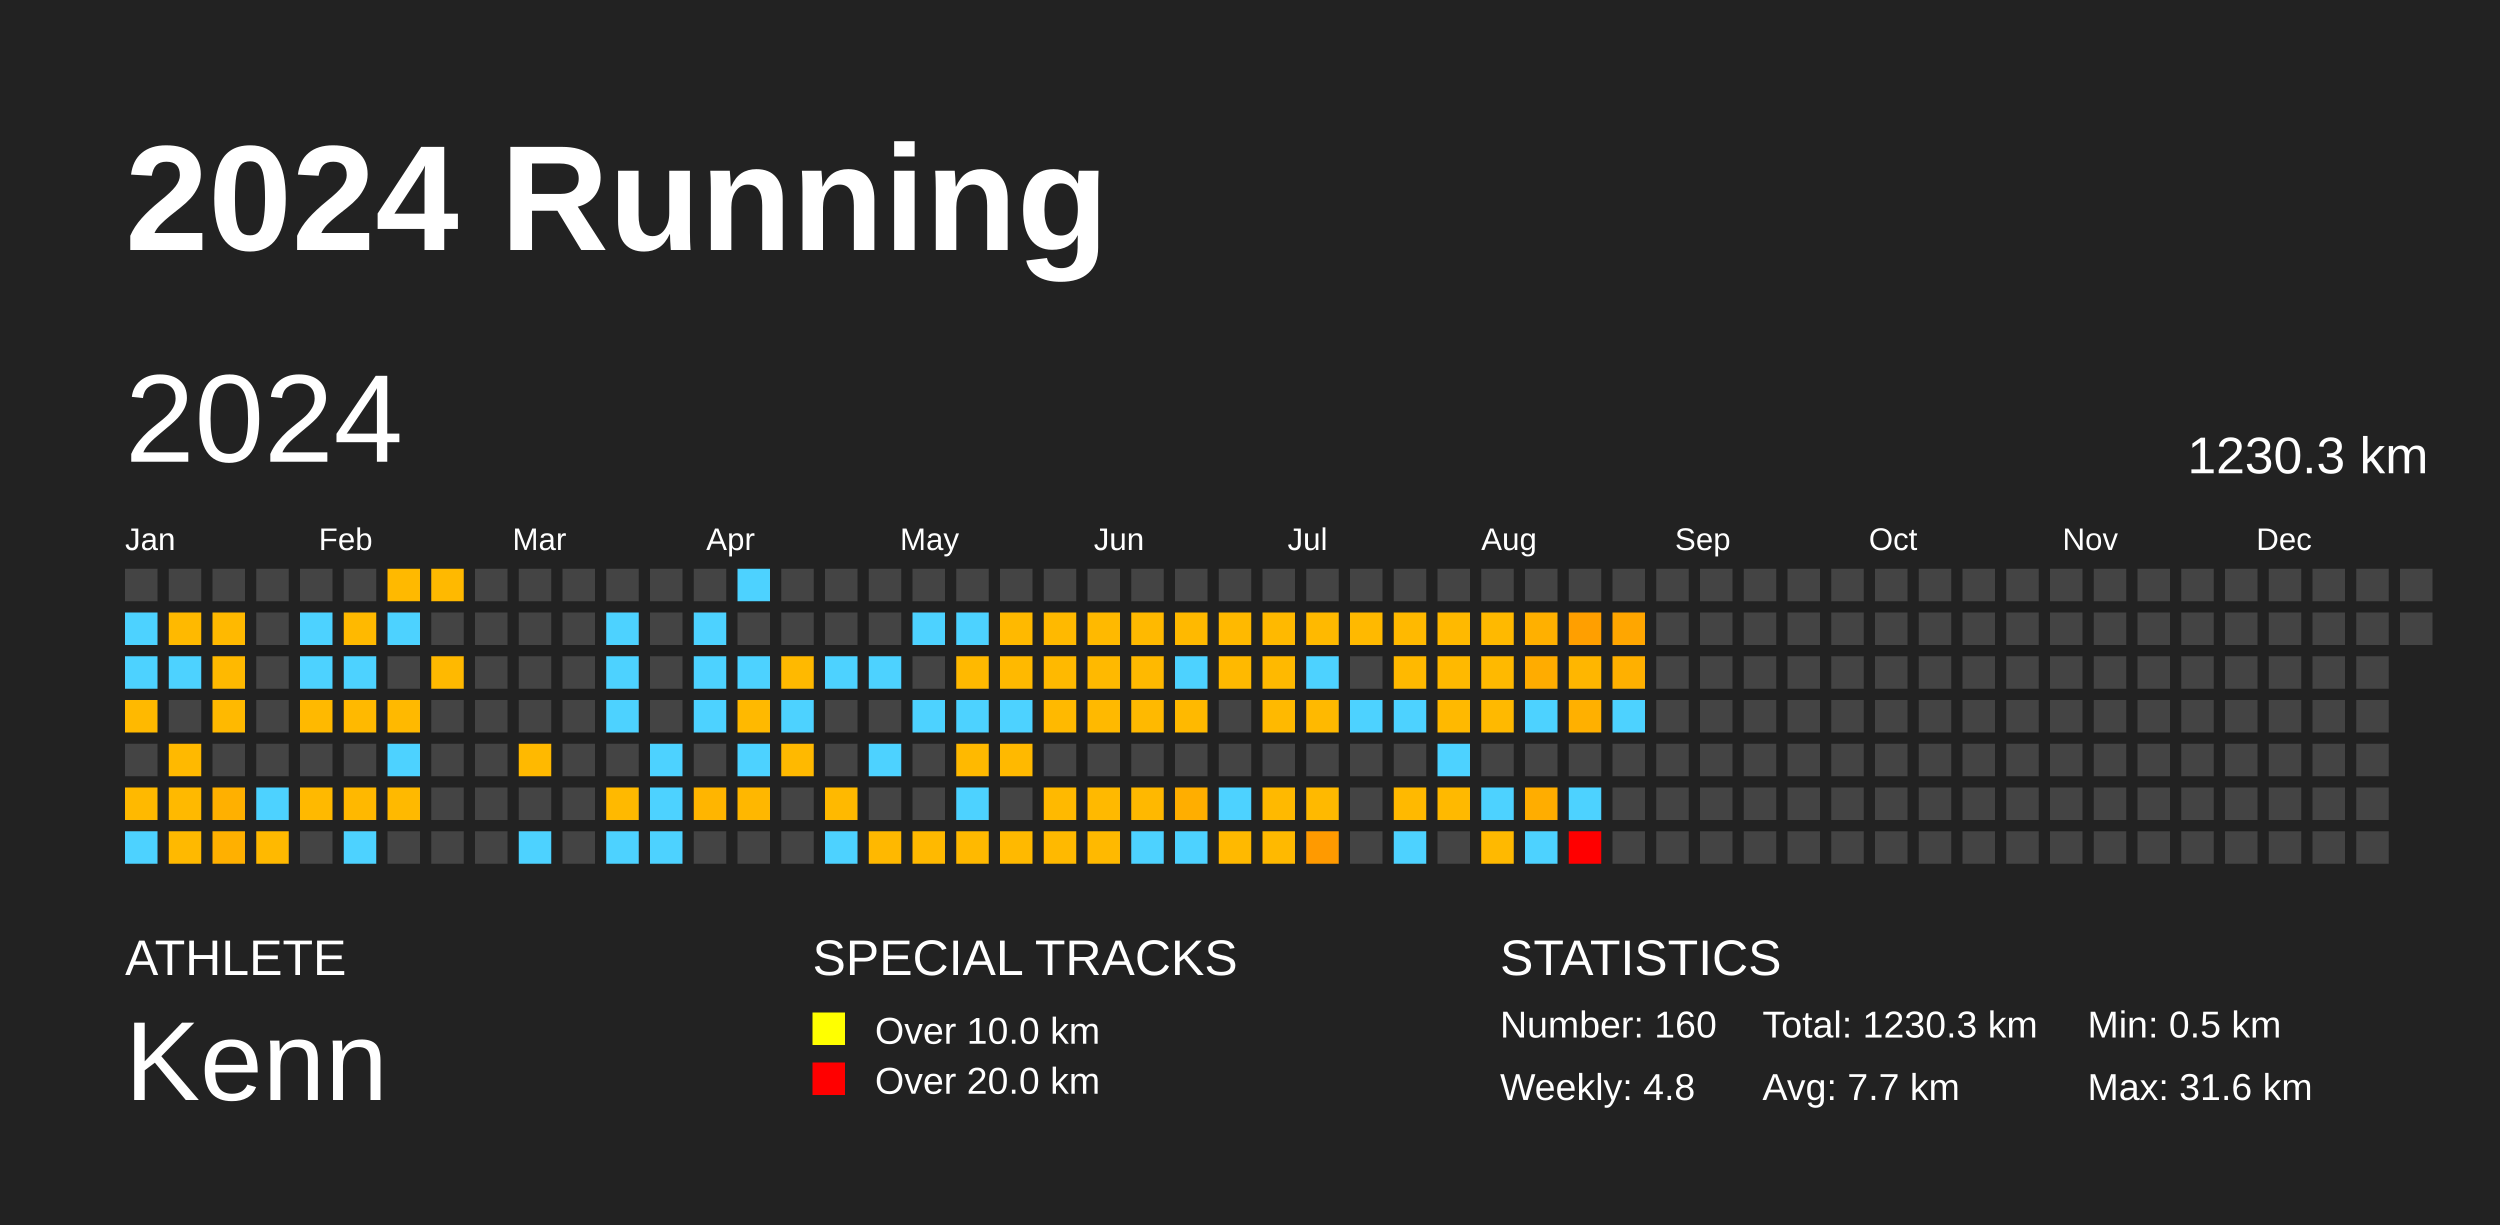
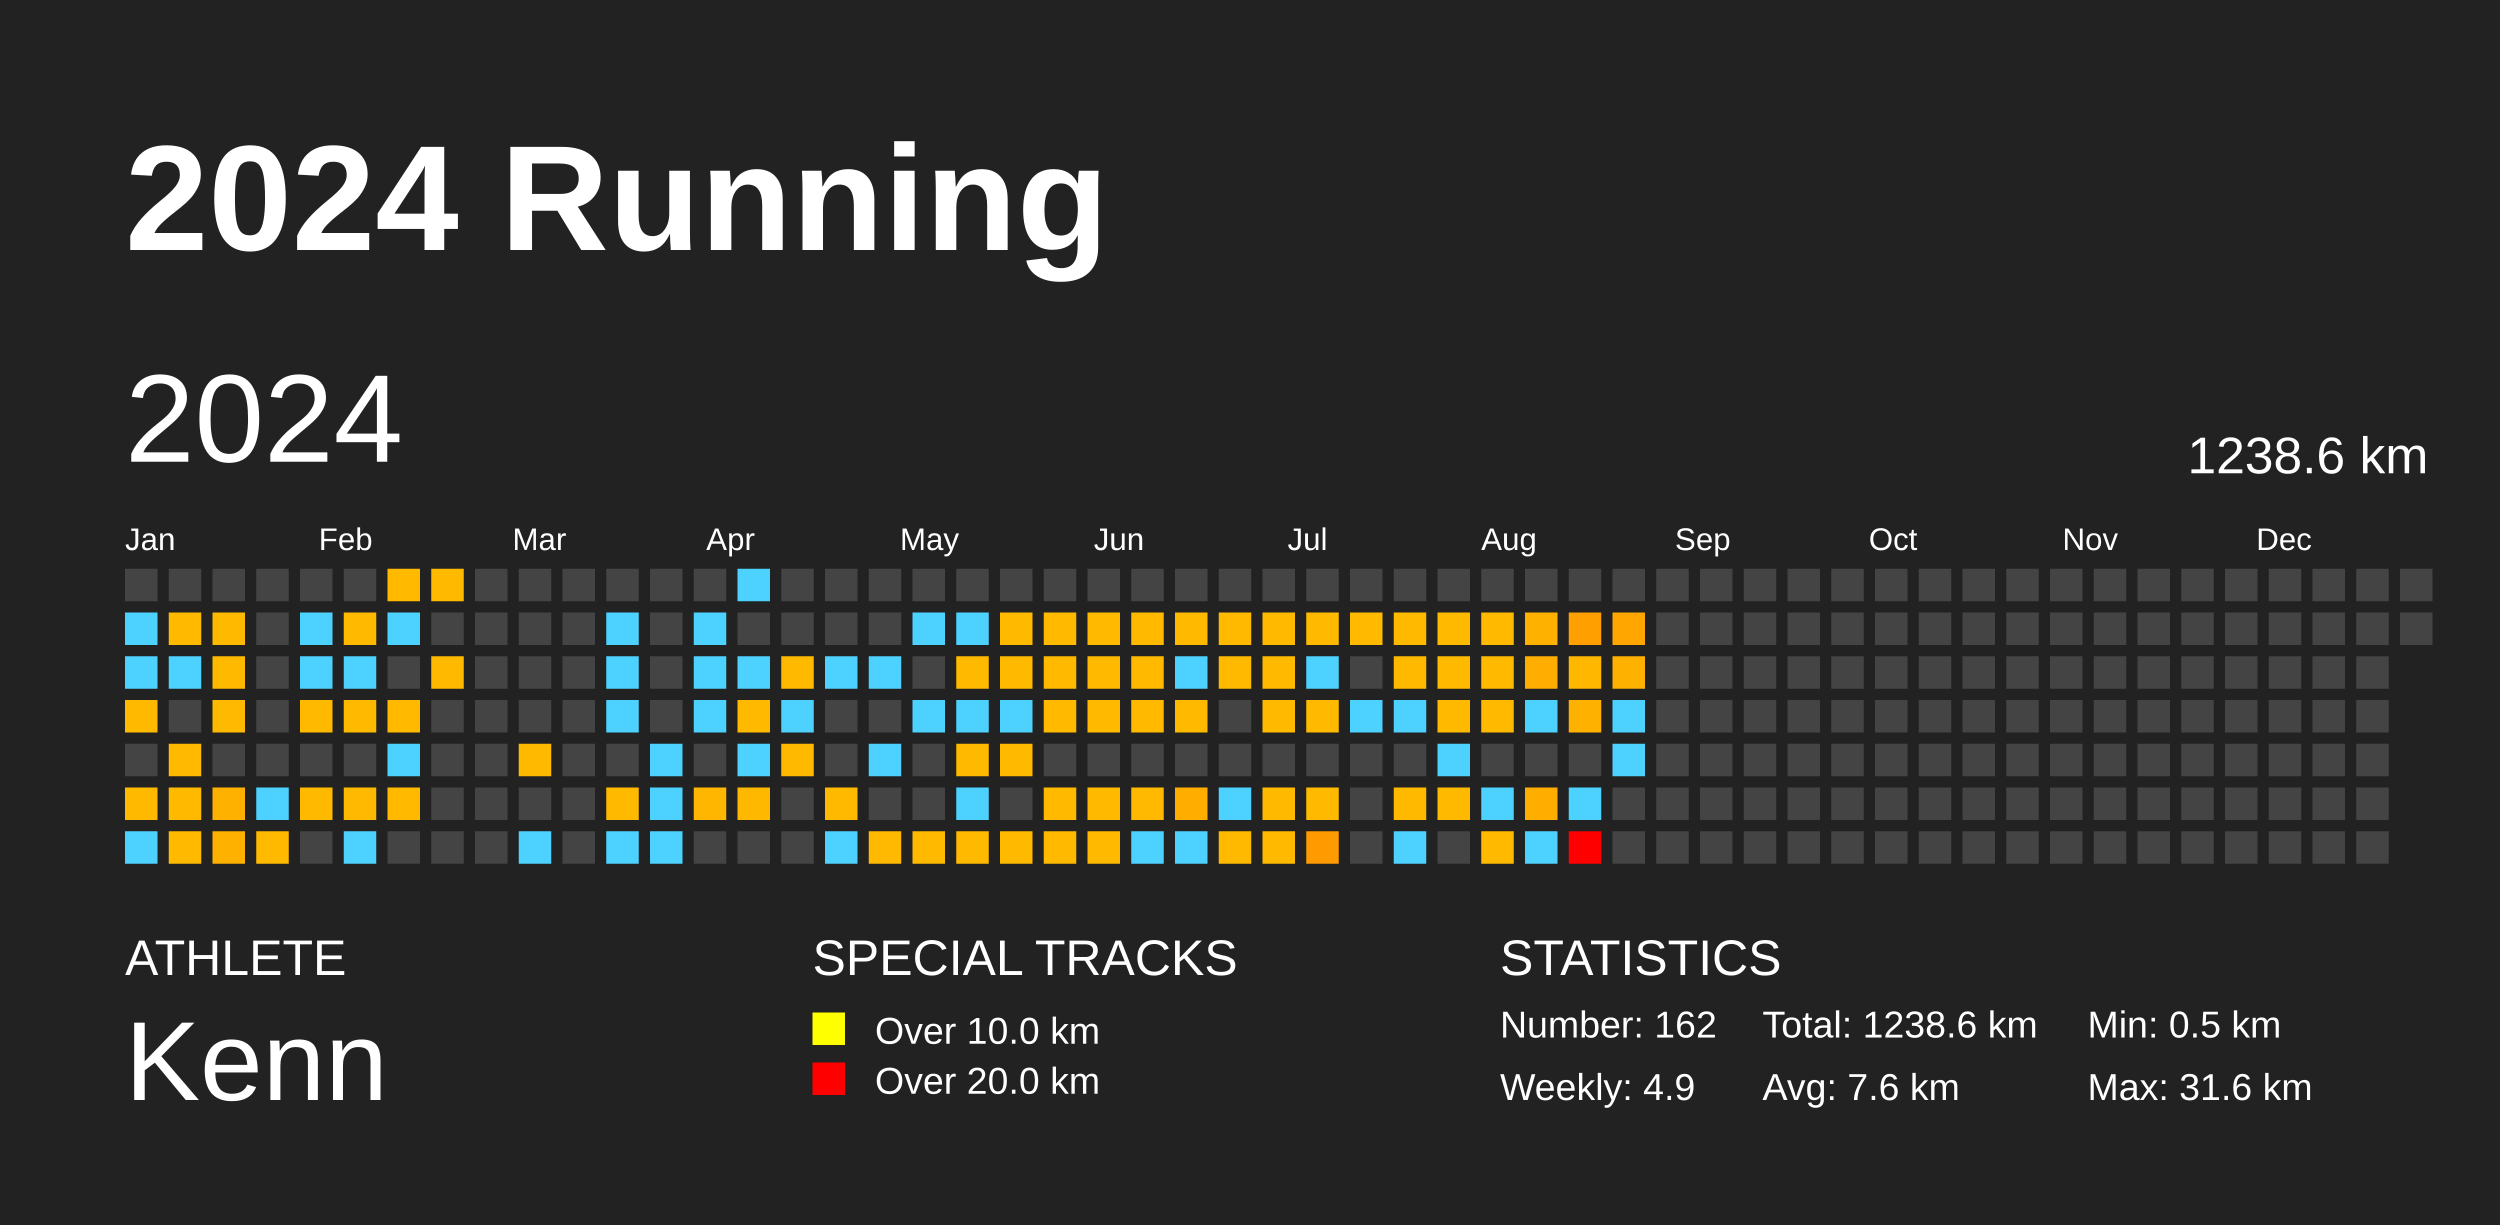
<svg xmlns="http://www.w3.org/2000/svg" baseProfile="full" height="98mm" version="1.1" viewBox="0,0,200,98" width="200mm">
  <defs />
  <rect fill="#222222" height="98" width="200" x="0" y="0" />
  <text fill="#FFFFFF" style="font-size:12px; font-family:Arial; font-weight:bold;" x="10" y="20">2024 Running</text>
  <text fill="#FFFFFF" style="font-size:4px; font-family:Arial" x="10" y="78">ATHLETE</text>
  <text fill="#FFFFFF" style="font-size:9px; font-family:Arial" x="10" y="88">Kenn</text>
  <text fill="#FFFFFF" style="font-size:4px; font-family:Arial" x="65" y="78">SPECIAL TRACKS</text>
  <rect fill="yellow" height="2.6" width="2.6" x="65" y="81" />
  <text fill="#FFFFFF" style="font-size:3px; font-family:Arial" x="70" y="83.5">Over 10.0 km</text>
  <rect fill="red" height="2.6" width="2.6" x="65" y="85" />
  <text fill="#FFFFFF" style="font-size:3px; font-family:Arial" x="70" y="87.5">Over 20.0 km</text>
  <text fill="#FFFFFF" style="font-size:4px; font-family:Arial" x="120" y="78">STATISTICS</text>
-   <text fill="#FFFFFF" style="font-size:3px; font-family:Arial" x="120" y="83">Number: 160</text>
-   <text fill="#FFFFFF" style="font-size:3px; font-family:Arial" x="120" y="88">Weekly: 4.8</text>
-   <text fill="#FFFFFF" style="font-size:3px; font-family:Arial" x="141" y="83">Total: 1230.3 km</text>
-   <text fill="#FFFFFF" style="font-size:3px; font-family:Arial" x="141" y="88">Avg: 7.7 km</text>
+   <text fill="#FFFFFF" style="font-size:3px; font-family:Arial" x="120" y="83">Number: 162</text>
+   <text fill="#FFFFFF" style="font-size:3px; font-family:Arial" x="120" y="88">Weekly: 4.9</text>
+   <text fill="#FFFFFF" style="font-size:3px; font-family:Arial" x="141" y="83">Total: 1238.6 km</text>
+   <text fill="#FFFFFF" style="font-size:3px; font-family:Arial" x="141" y="88">Avg: 7.6 km</text>
  <text fill="#FFFFFF" style="font-size:3px; font-family:Arial" x="167" y="83">Min: 0.5 km</text>
  <text fill="#FFFFFF" style="font-size:3px; font-family:Arial" x="167" y="88">Max: 31.6 km</text>
  <text dominant-baseline="hanging" fill="#FFFFFF" style="font-size:10.0px; font-family:Arial;" x="10" y="30">2024</text>
-   <text dominant-baseline="hanging" fill="#FFFFFF" style="font-size:4.125px; font-family:Arial;" x="175" y="35">1230.3 km</text>
+   <text dominant-baseline="hanging" fill="#FFFFFF" style="font-size:4.125px; font-family:Arial;" x="175" y="35">1238.6 km</text>
  <text fill="#FFFFFF" style="font-size:2.5px; font-family:Arial" x="10.0" y="44">Jan</text>
  <text fill="#FFFFFF" style="font-size:2.5px; font-family:Arial" x="25.5" y="44">Feb</text>
  <text fill="#FFFFFF" style="font-size:2.5px; font-family:Arial" x="41.0" y="44">Mar</text>
  <text fill="#FFFFFF" style="font-size:2.5px; font-family:Arial" x="56.5" y="44">Apr</text>
  <text fill="#FFFFFF" style="font-size:2.5px; font-family:Arial" x="72.0" y="44">May</text>
  <text fill="#FFFFFF" style="font-size:2.5px; font-family:Arial" x="87.5" y="44">Jun</text>
  <text fill="#FFFFFF" style="font-size:2.5px; font-family:Arial" x="103.0" y="44">Jul</text>
  <text fill="#FFFFFF" style="font-size:2.5px; font-family:Arial" x="118.5" y="44">Aug</text>
  <text fill="#FFFFFF" style="font-size:2.5px; font-family:Arial" x="134.0" y="44">Sep</text>
  <text fill="#FFFFFF" style="font-size:2.5px; font-family:Arial" x="149.5" y="44">Oct</text>
  <text fill="#FFFFFF" style="font-size:2.5px; font-family:Arial" x="165.0" y="44">Nov</text>
  <text fill="#FFFFFF" style="font-size:2.5px; font-family:Arial" x="180.5" y="44">Dec</text>
  <rect fill="#444444" height="2.6" width="2.6" x="10.0" y="45.5" />
  <rect fill="#4dd2ff" height="2.6" width="2.6" x="10.0" y="49.0" />
  <rect fill="#4dd2ff" height="2.6" width="2.6" x="10.0" y="52.5" />
-   <rect fill="#ffb900" height="2.6" width="2.6" x="10.0" y="56.0" />
+   <rect fill="#ffba00" height="2.6" width="2.6" x="10.0" y="56.0" />
  <rect fill="#444444" height="2.6" width="2.6" x="10.0" y="59.5" />
-   <rect fill="#ffb900" height="2.6" width="2.6" x="10.0" y="63.0" />
+   <rect fill="#ffba00" height="2.6" width="2.6" x="10.0" y="63.0" />
  <rect fill="#4dd2ff" height="2.6" width="2.6" x="10.0" y="66.5" />
  <rect fill="#444444" height="2.6" width="2.6" x="13.5" y="45.5" />
-   <rect fill="#ffb900" height="2.6" width="2.6" x="13.5" y="49.0" />
+   <rect fill="#ffba00" height="2.6" width="2.6" x="13.5" y="49.0" />
  <rect fill="#4dd2ff" height="2.6" width="2.6" x="13.5" y="52.5" />
  <rect fill="#444444" height="2.6" width="2.6" x="13.5" y="56.0" />
  <rect fill="#ffb900" height="2.6" width="2.6" x="13.5" y="59.5" />
-   <rect fill="#ffb900" height="2.6" width="2.6" x="13.5" y="63.0" />
-   <rect fill="#ffb900" height="2.6" width="2.6" x="13.5" y="66.5" />
+   <rect fill="#ffba00" height="2.6" width="2.6" x="13.5" y="63.0" />
+   <rect fill="#ffba00" height="2.6" width="2.6" x="13.5" y="66.5" />
  <rect fill="#444444" height="2.6" width="2.6" x="17.0" y="45.5" />
-   <rect fill="#ffb900" height="2.6" width="2.6" x="17.0" y="49.0" />
-   <rect fill="#ffb900" height="2.6" width="2.6" x="17.0" y="52.5" />
+   <rect fill="#ffba00" height="2.6" width="2.6" x="17.0" y="49.0" />
+   <rect fill="#ffba00" height="2.6" width="2.6" x="17.0" y="52.5" />
  <rect fill="#ffb900" height="2.6" width="2.6" x="17.0" y="56.0" />
  <rect fill="#444444" height="2.6" width="2.6" x="17.0" y="59.5" />
-   <rect fill="#ffb000" height="2.6" width="2.6" x="17.0" y="63.0" />
-   <rect fill="#ffb000" height="2.6" width="2.6" x="17.0" y="66.5" />
+   <rect fill="#ffb100" height="2.6" width="2.6" x="17.0" y="63.0" />
+   <rect fill="#ffb100" height="2.6" width="2.6" x="17.0" y="66.5" />
  <rect fill="#444444" height="2.6" width="2.6" x="20.5" y="45.5" />
  <rect fill="#444444" height="2.6" width="2.6" x="20.5" y="49.0" />
  <rect fill="#444444" height="2.6" width="2.6" x="20.5" y="52.5" />
  <rect fill="#444444" height="2.6" width="2.6" x="20.5" y="56.0" />
  <rect fill="#444444" height="2.6" width="2.6" x="20.5" y="59.5" />
  <rect fill="#4dd2ff" height="2.6" width="2.6" x="20.5" y="63.0" />
-   <rect fill="#ffb900" height="2.6" width="2.6" x="20.5" y="66.5" />
+   <rect fill="#ffba00" height="2.6" width="2.6" x="20.5" y="66.5" />
  <rect fill="#444444" height="2.6" width="2.6" x="24.0" y="45.5" />
  <rect fill="#4dd2ff" height="2.6" width="2.6" x="24.0" y="49.0" />
  <rect fill="#4dd2ff" height="2.6" width="2.6" x="24.0" y="52.5" />
-   <rect fill="#ffb900" height="2.6" width="2.6" x="24.0" y="56.0" />
+   <rect fill="#ffba00" height="2.6" width="2.6" x="24.0" y="56.0" />
  <rect fill="#444444" height="2.6" width="2.6" x="24.0" y="59.5" />
-   <rect fill="#ffb900" height="2.6" width="2.6" x="24.0" y="63.0" />
+   <rect fill="#ffba00" height="2.6" width="2.6" x="24.0" y="63.0" />
  <rect fill="#444444" height="2.6" width="2.6" x="24.0" y="66.5" />
  <rect fill="#444444" height="2.6" width="2.6" x="27.5" y="45.5" />
-   <rect fill="#ffb900" height="2.6" width="2.6" x="27.5" y="49.0" />
+   <rect fill="#ffba00" height="2.6" width="2.6" x="27.5" y="49.0" />
  <rect fill="#4dd2ff" height="2.6" width="2.6" x="27.5" y="52.5" />
-   <rect fill="#ffb900" height="2.6" width="2.6" x="27.5" y="56.0" />
+   <rect fill="#ffba00" height="2.6" width="2.6" x="27.5" y="56.0" />
  <rect fill="#444444" height="2.6" width="2.6" x="27.5" y="59.5" />
-   <rect fill="#ffb800" height="2.6" width="2.6" x="27.5" y="63.0" />
+   <rect fill="#ffb900" height="2.6" width="2.6" x="27.5" y="63.0" />
  <rect fill="#4dd2ff" height="2.6" width="2.6" x="27.5" y="66.5" />
-   <rect fill="#ffb900" height="2.6" width="2.6" x="31.0" y="45.5" />
+   <rect fill="#ffba00" height="2.6" width="2.6" x="31.0" y="45.5" />
  <rect fill="#4dd2ff" height="2.6" width="2.6" x="31.0" y="49.0" />
  <rect fill="#444444" height="2.6" width="2.6" x="31.0" y="52.5" />
-   <rect fill="#ffb900" height="2.6" width="2.6" x="31.0" y="56.0" />
+   <rect fill="#ffba00" height="2.6" width="2.6" x="31.0" y="56.0" />
  <rect fill="#4dd2ff" height="2.6" width="2.6" x="31.0" y="59.5" />
-   <rect fill="#ffb900" height="2.6" width="2.6" x="31.0" y="63.0" />
+   <rect fill="#ffba00" height="2.6" width="2.6" x="31.0" y="63.0" />
  <rect fill="#444444" height="2.6" width="2.6" x="31.0" y="66.5" />
-   <rect fill="#ffb900" height="2.6" width="2.6" x="34.5" y="45.5" />
+   <rect fill="#ffba00" height="2.6" width="2.6" x="34.5" y="45.5" />
  <rect fill="#444444" height="2.6" width="2.6" x="34.5" y="49.0" />
-   <rect fill="#ffb900" height="2.6" width="2.6" x="34.5" y="52.5" />
+   <rect fill="#ffba00" height="2.6" width="2.6" x="34.5" y="52.5" />
  <rect fill="#444444" height="2.6" width="2.6" x="34.5" y="56.0" />
  <rect fill="#444444" height="2.6" width="2.6" x="34.5" y="59.5" />
  <rect fill="#444444" height="2.6" width="2.6" x="34.5" y="63.0" />
  <rect fill="#444444" height="2.6" width="2.6" x="34.5" y="66.5" />
  <rect fill="#444444" height="2.6" width="2.6" x="38.0" y="45.5" />
  <rect fill="#444444" height="2.6" width="2.6" x="38.0" y="49.0" />
  <rect fill="#444444" height="2.6" width="2.6" x="38.0" y="52.5" />
  <rect fill="#444444" height="2.6" width="2.6" x="38.0" y="56.0" />
  <rect fill="#444444" height="2.6" width="2.6" x="38.0" y="59.5" />
  <rect fill="#444444" height="2.6" width="2.6" x="38.0" y="63.0" />
  <rect fill="#444444" height="2.6" width="2.6" x="38.0" y="66.5" />
  <rect fill="#444444" height="2.6" width="2.6" x="41.5" y="45.5" />
  <rect fill="#444444" height="2.6" width="2.6" x="41.5" y="49.0" />
  <rect fill="#444444" height="2.6" width="2.6" x="41.5" y="52.5" />
  <rect fill="#444444" height="2.6" width="2.6" x="41.5" y="56.0" />
-   <rect fill="#ffb900" height="2.6" width="2.6" x="41.5" y="59.5" />
+   <rect fill="#ffba00" height="2.6" width="2.6" x="41.5" y="59.5" />
  <rect fill="#444444" height="2.6" width="2.6" x="41.5" y="63.0" />
  <rect fill="#4dd2ff" height="2.6" width="2.6" x="41.5" y="66.5" />
  <rect fill="#444444" height="2.6" width="2.6" x="45.0" y="45.5" />
  <rect fill="#444444" height="2.6" width="2.6" x="45.0" y="49.0" />
  <rect fill="#444444" height="2.6" width="2.6" x="45.0" y="52.5" />
  <rect fill="#444444" height="2.6" width="2.6" x="45.0" y="56.0" />
  <rect fill="#444444" height="2.6" width="2.6" x="45.0" y="59.5" />
  <rect fill="#444444" height="2.6" width="2.6" x="45.0" y="63.0" />
  <rect fill="#444444" height="2.6" width="2.6" x="45.0" y="66.5" />
  <rect fill="#444444" height="2.6" width="2.6" x="48.5" y="45.5" />
  <rect fill="#4dd2ff" height="2.6" width="2.6" x="48.5" y="49.0" />
  <rect fill="#4dd2ff" height="2.6" width="2.6" x="48.5" y="52.5" />
  <rect fill="#4dd2ff" height="2.6" width="2.6" x="48.5" y="56.0" />
  <rect fill="#444444" height="2.6" width="2.6" x="48.5" y="59.5" />
-   <rect fill="#ffb900" height="2.6" width="2.6" x="48.5" y="63.0" />
+   <rect fill="#ffba00" height="2.6" width="2.6" x="48.5" y="63.0" />
  <rect fill="#4dd2ff" height="2.6" width="2.6" x="48.5" y="66.5" />
  <rect fill="#444444" height="2.6" width="2.6" x="52.0" y="45.5" />
  <rect fill="#444444" height="2.6" width="2.6" x="52.0" y="49.0" />
  <rect fill="#444444" height="2.6" width="2.6" x="52.0" y="52.5" />
  <rect fill="#444444" height="2.6" width="2.6" x="52.0" y="56.0" />
  <rect fill="#4dd2ff" height="2.6" width="2.6" x="52.0" y="59.5" />
  <rect fill="#4dd2ff" height="2.6" width="2.6" x="52.0" y="63.0" />
  <rect fill="#4dd2ff" height="2.6" width="2.6" x="52.0" y="66.5" />
  <rect fill="#444444" height="2.6" width="2.6" x="55.5" y="45.5" />
  <rect fill="#4dd2ff" height="2.6" width="2.6" x="55.5" y="49.0" />
  <rect fill="#4dd2ff" height="2.6" width="2.6" x="55.5" y="52.5" />
  <rect fill="#4dd2ff" height="2.6" width="2.6" x="55.5" y="56.0" />
  <rect fill="#444444" height="2.6" width="2.6" x="55.5" y="59.5" />
-   <rect fill="#ffb500" height="2.6" width="2.6" x="55.5" y="63.0" />
+   <rect fill="#ffb600" height="2.6" width="2.6" x="55.5" y="63.0" />
  <rect fill="#444444" height="2.6" width="2.6" x="55.5" y="66.5" />
  <rect fill="#4dd2ff" height="2.6" width="2.6" x="59.0" y="45.5" />
  <rect fill="#444444" height="2.6" width="2.6" x="59.0" y="49.0" />
  <rect fill="#4dd2ff" height="2.6" width="2.6" x="59.0" y="52.5" />
-   <rect fill="#ffb900" height="2.6" width="2.6" x="59.0" y="56.0" />
+   <rect fill="#ffba00" height="2.6" width="2.6" x="59.0" y="56.0" />
  <rect fill="#4dd2ff" height="2.6" width="2.6" x="59.0" y="59.5" />
-   <rect fill="#ffb700" height="2.6" width="2.6" x="59.0" y="63.0" />
+   <rect fill="#ffb800" height="2.6" width="2.6" x="59.0" y="63.0" />
  <rect fill="#444444" height="2.6" width="2.6" x="59.0" y="66.5" />
  <rect fill="#444444" height="2.6" width="2.6" x="62.5" y="45.5" />
  <rect fill="#444444" height="2.6" width="2.6" x="62.5" y="49.0" />
-   <rect fill="#ffb900" height="2.6" width="2.6" x="62.5" y="52.5" />
+   <rect fill="#ffba00" height="2.6" width="2.6" x="62.5" y="52.5" />
  <rect fill="#4dd2ff" height="2.6" width="2.6" x="62.5" y="56.0" />
-   <rect fill="#ffb900" height="2.6" width="2.6" x="62.5" y="59.5" />
+   <rect fill="#ffba00" height="2.6" width="2.6" x="62.5" y="59.5" />
  <rect fill="#444444" height="2.6" width="2.6" x="62.5" y="63.0" />
  <rect fill="#444444" height="2.6" width="2.6" x="62.5" y="66.5" />
  <rect fill="#444444" height="2.6" width="2.6" x="66.0" y="45.5" />
  <rect fill="#444444" height="2.6" width="2.6" x="66.0" y="49.0" />
  <rect fill="#4dd2ff" height="2.6" width="2.6" x="66.0" y="52.5" />
  <rect fill="#444444" height="2.6" width="2.6" x="66.0" y="56.0" />
  <rect fill="#444444" height="2.6" width="2.6" x="66.0" y="59.5" />
-   <rect fill="#ffb900" height="2.6" width="2.6" x="66.0" y="63.0" />
+   <rect fill="#ffba00" height="2.6" width="2.6" x="66.0" y="63.0" />
  <rect fill="#4dd2ff" height="2.6" width="2.6" x="66.0" y="66.5" />
  <rect fill="#444444" height="2.6" width="2.6" x="69.5" y="45.5" />
  <rect fill="#444444" height="2.6" width="2.6" x="69.5" y="49.0" />
  <rect fill="#4dd2ff" height="2.6" width="2.6" x="69.5" y="52.5" />
  <rect fill="#444444" height="2.6" width="2.6" x="69.5" y="56.0" />
  <rect fill="#4dd2ff" height="2.6" width="2.6" x="69.5" y="59.5" />
  <rect fill="#444444" height="2.6" width="2.6" x="69.5" y="63.0" />
-   <rect fill="#ffb800" height="2.6" width="2.6" x="69.5" y="66.5" />
+   <rect fill="#ffb900" height="2.6" width="2.6" x="69.5" y="66.5" />
  <rect fill="#444444" height="2.6" width="2.6" x="73.0" y="45.5" />
  <rect fill="#4dd2ff" height="2.6" width="2.6" x="73.0" y="49.0" />
  <rect fill="#444444" height="2.6" width="2.6" x="73.0" y="52.5" />
  <rect fill="#4dd2ff" height="2.6" width="2.6" x="73.0" y="56.0" />
  <rect fill="#444444" height="2.6" width="2.6" x="73.0" y="59.5" />
  <rect fill="#444444" height="2.6" width="2.6" x="73.0" y="63.0" />
-   <rect fill="#ffb900" height="2.6" width="2.6" x="73.0" y="66.5" />
+   <rect fill="#ffba00" height="2.6" width="2.6" x="73.0" y="66.5" />
  <rect fill="#444444" height="2.6" width="2.6" x="76.5" y="45.5" />
  <rect fill="#4dd2ff" height="2.6" width="2.6" x="76.5" y="49.0" />
-   <rect fill="#ffb900" height="2.6" width="2.6" x="76.5" y="52.5" />
+   <rect fill="#ffba00" height="2.6" width="2.6" x="76.5" y="52.5" />
  <rect fill="#4dd2ff" height="2.6" width="2.6" x="76.5" y="56.0" />
-   <rect fill="#ffb900" height="2.6" width="2.6" x="76.5" y="59.5" />
+   <rect fill="#ffba00" height="2.6" width="2.6" x="76.5" y="59.5" />
  <rect fill="#4dd2ff" height="2.6" width="2.6" x="76.5" y="63.0" />
-   <rect fill="#ffb900" height="2.6" width="2.6" x="76.5" y="66.5" />
+   <rect fill="#ffba00" height="2.6" width="2.6" x="76.5" y="66.5" />
  <rect fill="#444444" height="2.6" width="2.6" x="80.0" y="45.5" />
-   <rect fill="#ffb900" height="2.6" width="2.6" x="80.0" y="49.0" />
-   <rect fill="#ffb900" height="2.6" width="2.6" x="80.0" y="52.5" />
+   <rect fill="#ffba00" height="2.6" width="2.6" x="80.0" y="49.0" />
+   <rect fill="#ffba00" height="2.6" width="2.6" x="80.0" y="52.5" />
  <rect fill="#4dd2ff" height="2.6" width="2.6" x="80.0" y="56.0" />
-   <rect fill="#ffb900" height="2.6" width="2.6" x="80.0" y="59.5" />
+   <rect fill="#ffba00" height="2.6" width="2.6" x="80.0" y="59.5" />
  <rect fill="#444444" height="2.6" width="2.6" x="80.0" y="63.0" />
-   <rect fill="#ffb900" height="2.6" width="2.6" x="80.0" y="66.5" />
+   <rect fill="#ffba00" height="2.6" width="2.6" x="80.0" y="66.5" />
  <rect fill="#444444" height="2.6" width="2.6" x="83.5" y="45.5" />
-   <rect fill="#ffb900" height="2.6" width="2.6" x="83.5" y="49.0" />
-   <rect fill="#ffb900" height="2.6" width="2.6" x="83.5" y="52.5" />
-   <rect fill="#ffb900" height="2.6" width="2.6" x="83.5" y="56.0" />
+   <rect fill="#ffba00" height="2.6" width="2.6" x="83.5" y="49.0" />
+   <rect fill="#ffba00" height="2.6" width="2.6" x="83.5" y="52.5" />
+   <rect fill="#ffba00" height="2.6" width="2.6" x="83.5" y="56.0" />
  <rect fill="#444444" height="2.6" width="2.6" x="83.5" y="59.5" />
-   <rect fill="#ffb900" height="2.6" width="2.6" x="83.5" y="63.0" />
-   <rect fill="#ffb900" height="2.6" width="2.6" x="83.5" y="66.5" />
+   <rect fill="#ffba00" height="2.6" width="2.6" x="83.5" y="63.0" />
+   <rect fill="#ffba00" height="2.6" width="2.6" x="83.5" y="66.5" />
  <rect fill="#444444" height="2.6" width="2.6" x="87.0" y="45.5" />
-   <rect fill="#ffb900" height="2.6" width="2.6" x="87.0" y="49.0" />
-   <rect fill="#ffb900" height="2.6" width="2.6" x="87.0" y="52.5" />
-   <rect fill="#ffb900" height="2.6" width="2.6" x="87.0" y="56.0" />
+   <rect fill="#ffba00" height="2.6" width="2.6" x="87.0" y="49.0" />
+   <rect fill="#ffba00" height="2.6" width="2.6" x="87.0" y="52.5" />
+   <rect fill="#ffba00" height="2.6" width="2.6" x="87.0" y="56.0" />
  <rect fill="#444444" height="2.6" width="2.6" x="87.0" y="59.5" />
-   <rect fill="#ffb900" height="2.6" width="2.6" x="87.0" y="63.0" />
-   <rect fill="#ffb900" height="2.6" width="2.6" x="87.0" y="66.5" />
+   <rect fill="#ffba00" height="2.6" width="2.6" x="87.0" y="63.0" />
+   <rect fill="#ffba00" height="2.6" width="2.6" x="87.0" y="66.5" />
  <rect fill="#444444" height="2.6" width="2.6" x="90.5" y="45.5" />
-   <rect fill="#ffb900" height="2.6" width="2.6" x="90.5" y="49.0" />
-   <rect fill="#ffb900" height="2.6" width="2.6" x="90.5" y="52.5" />
-   <rect fill="#ffb900" height="2.6" width="2.6" x="90.5" y="56.0" />
+   <rect fill="#ffba00" height="2.6" width="2.6" x="90.5" y="49.0" />
+   <rect fill="#ffba00" height="2.6" width="2.6" x="90.5" y="52.5" />
+   <rect fill="#ffba00" height="2.6" width="2.6" x="90.5" y="56.0" />
  <rect fill="#444444" height="2.6" width="2.6" x="90.5" y="59.5" />
-   <rect fill="#ffb800" height="2.6" width="2.6" x="90.5" y="63.0" />
+   <rect fill="#ffb900" height="2.6" width="2.6" x="90.5" y="63.0" />
  <rect fill="#4dd2ff" height="2.6" width="2.6" x="90.5" y="66.5" />
  <rect fill="#444444" height="2.6" width="2.6" x="94.0" y="45.5" />
-   <rect fill="#ffb900" height="2.6" width="2.6" x="94.0" y="49.0" />
+   <rect fill="#ffba00" height="2.6" width="2.6" x="94.0" y="49.0" />
  <rect fill="#4dd2ff" height="2.6" width="2.6" x="94.0" y="52.5" />
-   <rect fill="#ffb900" height="2.6" width="2.6" x="94.0" y="56.0" />
+   <rect fill="#ffba00" height="2.6" width="2.6" x="94.0" y="56.0" />
  <rect fill="#444444" height="2.6" width="2.6" x="94.0" y="59.5" />
  <rect fill="#ffae00" height="2.6" width="2.6" x="94.0" y="63.0" />
  <rect fill="#4dd2ff" height="2.6" width="2.6" x="94.0" y="66.5" />
  <rect fill="#444444" height="2.6" width="2.6" x="97.5" y="45.5" />
-   <rect fill="#ffb900" height="2.6" width="2.6" x="97.5" y="49.0" />
-   <rect fill="#ffb900" height="2.6" width="2.6" x="97.5" y="52.5" />
+   <rect fill="#ffba00" height="2.6" width="2.6" x="97.5" y="49.0" />
+   <rect fill="#ffba00" height="2.6" width="2.6" x="97.5" y="52.5" />
  <rect fill="#444444" height="2.6" width="2.6" x="97.5" y="56.0" />
  <rect fill="#444444" height="2.6" width="2.6" x="97.5" y="59.5" />
  <rect fill="#4dd2ff" height="2.6" width="2.6" x="97.5" y="63.0" />
-   <rect fill="#ffb900" height="2.6" width="2.6" x="97.5" y="66.5" />
+   <rect fill="#ffba00" height="2.6" width="2.6" x="97.5" y="66.5" />
  <rect fill="#444444" height="2.6" width="2.6" x="101.0" y="45.5" />
-   <rect fill="#ffb900" height="2.6" width="2.6" x="101.0" y="49.0" />
-   <rect fill="#ffb900" height="2.6" width="2.6" x="101.0" y="52.5" />
-   <rect fill="#ffb900" height="2.6" width="2.6" x="101.0" y="56.0" />
+   <rect fill="#ffba00" height="2.6" width="2.6" x="101.0" y="49.0" />
+   <rect fill="#ffba00" height="2.6" width="2.6" x="101.0" y="52.5" />
+   <rect fill="#ffba00" height="2.6" width="2.6" x="101.0" y="56.0" />
  <rect fill="#444444" height="2.6" width="2.6" x="101.0" y="59.5" />
-   <rect fill="#ffb900" height="2.6" width="2.6" x="101.0" y="63.0" />
-   <rect fill="#ffb900" height="2.6" width="2.6" x="101.0" y="66.5" />
+   <rect fill="#ffba00" height="2.6" width="2.6" x="101.0" y="63.0" />
+   <rect fill="#ffba00" height="2.6" width="2.6" x="101.0" y="66.5" />
  <rect fill="#444444" height="2.6" width="2.6" x="104.5" y="45.5" />
-   <rect fill="#ffb900" height="2.6" width="2.6" x="104.5" y="49.0" />
+   <rect fill="#ffba00" height="2.6" width="2.6" x="104.5" y="49.0" />
  <rect fill="#4dd2ff" height="2.6" width="2.6" x="104.5" y="52.5" />
-   <rect fill="#ffb900" height="2.6" width="2.6" x="104.5" y="56.0" />
+   <rect fill="#ffba00" height="2.6" width="2.6" x="104.5" y="56.0" />
  <rect fill="#444444" height="2.6" width="2.6" x="104.5" y="59.5" />
-   <rect fill="#ffb900" height="2.6" width="2.6" x="104.5" y="63.0" />
+   <rect fill="#ffba00" height="2.6" width="2.6" x="104.5" y="63.0" />
  <rect fill="#ff9a00" height="2.6" width="2.6" x="104.5" y="66.5" />
  <rect fill="#444444" height="2.6" width="2.6" x="108.0" y="45.5" />
-   <rect fill="#ffb900" height="2.6" width="2.6" x="108.0" y="49.0" />
+   <rect fill="#ffba00" height="2.6" width="2.6" x="108.0" y="49.0" />
  <rect fill="#444444" height="2.6" width="2.6" x="108.0" y="52.5" />
  <rect fill="#4dd2ff" height="2.6" width="2.6" x="108.0" y="56.0" />
  <rect fill="#444444" height="2.6" width="2.6" x="108.0" y="59.5" />
  <rect fill="#444444" height="2.6" width="2.6" x="108.0" y="63.0" />
  <rect fill="#444444" height="2.6" width="2.6" x="108.0" y="66.5" />
  <rect fill="#444444" height="2.6" width="2.6" x="111.5" y="45.5" />
-   <rect fill="#ffb900" height="2.6" width="2.6" x="111.5" y="49.0" />
-   <rect fill="#ffb900" height="2.6" width="2.6" x="111.5" y="52.5" />
+   <rect fill="#ffba00" height="2.6" width="2.6" x="111.5" y="49.0" />
+   <rect fill="#ffba00" height="2.6" width="2.6" x="111.5" y="52.5" />
  <rect fill="#4dd2ff" height="2.6" width="2.6" x="111.5" y="56.0" />
  <rect fill="#444444" height="2.6" width="2.6" x="111.5" y="59.5" />
-   <rect fill="#ffb900" height="2.6" width="2.6" x="111.5" y="63.0" />
+   <rect fill="#ffba00" height="2.6" width="2.6" x="111.5" y="63.0" />
  <rect fill="#4dd2ff" height="2.6" width="2.6" x="111.5" y="66.5" />
  <rect fill="#444444" height="2.6" width="2.6" x="115.0" y="45.5" />
-   <rect fill="#ffb900" height="2.6" width="2.6" x="115.0" y="49.0" />
-   <rect fill="#ffb900" height="2.6" width="2.6" x="115.0" y="52.5" />
-   <rect fill="#ffb900" height="2.6" width="2.6" x="115.0" y="56.0" />
+   <rect fill="#ffba00" height="2.6" width="2.6" x="115.0" y="49.0" />
+   <rect fill="#ffba00" height="2.6" width="2.6" x="115.0" y="52.5" />
+   <rect fill="#ffba00" height="2.6" width="2.6" x="115.0" y="56.0" />
  <rect fill="#4dd2ff" height="2.6" width="2.6" x="115.0" y="59.5" />
-   <rect fill="#ffb900" height="2.6" width="2.6" x="115.0" y="63.0" />
+   <rect fill="#ffba00" height="2.6" width="2.6" x="115.0" y="63.0" />
  <rect fill="#444444" height="2.6" width="2.6" x="115.0" y="66.5" />
  <rect fill="#444444" height="2.6" width="2.6" x="118.5" y="45.5" />
-   <rect fill="#ffb900" height="2.6" width="2.6" x="118.5" y="49.0" />
-   <rect fill="#ffb900" height="2.6" width="2.6" x="118.5" y="52.5" />
-   <rect fill="#ffb900" height="2.6" width="2.6" x="118.5" y="56.0" />
+   <rect fill="#ffba00" height="2.6" width="2.6" x="118.5" y="49.0" />
+   <rect fill="#ffba00" height="2.6" width="2.6" x="118.5" y="52.5" />
+   <rect fill="#ffba00" height="2.6" width="2.6" x="118.5" y="56.0" />
  <rect fill="#444444" height="2.6" width="2.6" x="118.5" y="59.5" />
  <rect fill="#4dd2ff" height="2.6" width="2.6" x="118.5" y="63.0" />
-   <rect fill="#ffb900" height="2.6" width="2.6" x="118.5" y="66.5" />
+   <rect fill="#ffba00" height="2.6" width="2.6" x="118.5" y="66.5" />
  <rect fill="#444444" height="2.6" width="2.6" x="122.0" y="45.5" />
-   <rect fill="#ffb000" height="2.6" width="2.6" x="122.0" y="49.0" />
-   <rect fill="#ffac00" height="2.6" width="2.6" x="122.0" y="52.5" />
+   <rect fill="#ffb100" height="2.6" width="2.6" x="122.0" y="49.0" />
+   <rect fill="#ffad00" height="2.6" width="2.6" x="122.0" y="52.5" />
  <rect fill="#4dd2ff" height="2.6" width="2.6" x="122.0" y="56.0" />
  <rect fill="#444444" height="2.6" width="2.6" x="122.0" y="59.5" />
-   <rect fill="#ffad00" height="2.6" width="2.6" x="122.0" y="63.0" />
+   <rect fill="#ffae00" height="2.6" width="2.6" x="122.0" y="63.0" />
  <rect fill="#4dd2ff" height="2.6" width="2.6" x="122.0" y="66.5" />
  <rect fill="#444444" height="2.6" width="2.6" x="125.5" y="45.5" />
-   <rect fill="#ff9f00" height="2.6" width="2.6" x="125.5" y="49.0" />
-   <rect fill="#ffb600" height="2.6" width="2.6" x="125.5" y="52.5" />
-   <rect fill="#ffb000" height="2.6" width="2.6" x="125.5" y="56.0" />
+   <rect fill="#ffa000" height="2.6" width="2.6" x="125.5" y="49.0" />
+   <rect fill="#ffb700" height="2.6" width="2.6" x="125.5" y="52.5" />
+   <rect fill="#ffb100" height="2.6" width="2.6" x="125.5" y="56.0" />
  <rect fill="#444444" height="2.6" width="2.6" x="125.5" y="59.5" />
  <rect fill="#4dd2ff" height="2.6" width="2.6" x="125.5" y="63.0" />
  <rect fill="red" height="2.6" width="2.6" x="125.5" y="66.5" />
  <rect fill="#444444" height="2.6" width="2.6" x="129.0" y="45.5" />
-   <rect fill="#ffa600" height="2.6" width="2.6" x="129.0" y="49.0" />
-   <rect fill="#ffb000" height="2.6" width="2.6" x="129.0" y="52.5" />
+   <rect fill="#ffa700" height="2.6" width="2.6" x="129.0" y="49.0" />
+   <rect fill="#ffb100" height="2.6" width="2.6" x="129.0" y="52.5" />
  <rect fill="#4dd2ff" height="2.6" width="2.6" x="129.0" y="56.0" />
-   <rect fill="#444444" height="2.6" width="2.6" x="129.0" y="59.5" />
+   <rect fill="#4dd2ff" height="2.6" width="2.6" x="129.0" y="59.5" />
  <rect fill="#444444" height="2.6" width="2.6" x="129.0" y="63.0" />
  <rect fill="#444444" height="2.6" width="2.6" x="129.0" y="66.5" />
  <rect fill="#444444" height="2.6" width="2.6" x="132.5" y="45.5" />
  <rect fill="#444444" height="2.6" width="2.6" x="132.5" y="49.0" />
  <rect fill="#444444" height="2.6" width="2.6" x="132.5" y="52.5" />
  <rect fill="#444444" height="2.6" width="2.6" x="132.5" y="56.0" />
  <rect fill="#444444" height="2.6" width="2.6" x="132.5" y="59.5" />
  <rect fill="#444444" height="2.6" width="2.6" x="132.5" y="63.0" />
  <rect fill="#444444" height="2.6" width="2.6" x="132.5" y="66.5" />
  <rect fill="#444444" height="2.6" width="2.6" x="136.0" y="45.5" />
  <rect fill="#444444" height="2.6" width="2.6" x="136.0" y="49.0" />
  <rect fill="#444444" height="2.6" width="2.6" x="136.0" y="52.5" />
  <rect fill="#444444" height="2.6" width="2.6" x="136.0" y="56.0" />
  <rect fill="#444444" height="2.6" width="2.6" x="136.0" y="59.5" />
  <rect fill="#444444" height="2.6" width="2.6" x="136.0" y="63.0" />
  <rect fill="#444444" height="2.6" width="2.6" x="136.0" y="66.5" />
  <rect fill="#444444" height="2.6" width="2.6" x="139.5" y="45.5" />
  <rect fill="#444444" height="2.6" width="2.6" x="139.5" y="49.0" />
  <rect fill="#444444" height="2.6" width="2.6" x="139.5" y="52.5" />
  <rect fill="#444444" height="2.6" width="2.6" x="139.5" y="56.0" />
  <rect fill="#444444" height="2.6" width="2.6" x="139.5" y="59.5" />
  <rect fill="#444444" height="2.6" width="2.6" x="139.5" y="63.0" />
  <rect fill="#444444" height="2.6" width="2.6" x="139.5" y="66.5" />
  <rect fill="#444444" height="2.6" width="2.6" x="143.0" y="45.5" />
  <rect fill="#444444" height="2.6" width="2.6" x="143.0" y="49.0" />
  <rect fill="#444444" height="2.6" width="2.6" x="143.0" y="52.5" />
  <rect fill="#444444" height="2.6" width="2.6" x="143.0" y="56.0" />
  <rect fill="#444444" height="2.6" width="2.6" x="143.0" y="59.5" />
  <rect fill="#444444" height="2.6" width="2.6" x="143.0" y="63.0" />
  <rect fill="#444444" height="2.6" width="2.6" x="143.0" y="66.5" />
  <rect fill="#444444" height="2.6" width="2.6" x="146.5" y="45.5" />
  <rect fill="#444444" height="2.6" width="2.6" x="146.5" y="49.0" />
  <rect fill="#444444" height="2.6" width="2.6" x="146.5" y="52.5" />
  <rect fill="#444444" height="2.6" width="2.6" x="146.5" y="56.0" />
  <rect fill="#444444" height="2.6" width="2.6" x="146.5" y="59.5" />
  <rect fill="#444444" height="2.6" width="2.6" x="146.5" y="63.0" />
  <rect fill="#444444" height="2.6" width="2.6" x="146.5" y="66.5" />
  <rect fill="#444444" height="2.6" width="2.6" x="150.0" y="45.5" />
  <rect fill="#444444" height="2.6" width="2.6" x="150.0" y="49.0" />
  <rect fill="#444444" height="2.6" width="2.6" x="150.0" y="52.5" />
  <rect fill="#444444" height="2.6" width="2.6" x="150.0" y="56.0" />
  <rect fill="#444444" height="2.6" width="2.6" x="150.0" y="59.5" />
  <rect fill="#444444" height="2.6" width="2.6" x="150.0" y="63.0" />
  <rect fill="#444444" height="2.6" width="2.6" x="150.0" y="66.5" />
  <rect fill="#444444" height="2.6" width="2.6" x="153.5" y="45.5" />
  <rect fill="#444444" height="2.6" width="2.6" x="153.5" y="49.0" />
  <rect fill="#444444" height="2.6" width="2.6" x="153.5" y="52.5" />
  <rect fill="#444444" height="2.6" width="2.6" x="153.5" y="56.0" />
  <rect fill="#444444" height="2.6" width="2.6" x="153.5" y="59.5" />
  <rect fill="#444444" height="2.6" width="2.6" x="153.5" y="63.0" />
  <rect fill="#444444" height="2.6" width="2.6" x="153.5" y="66.5" />
  <rect fill="#444444" height="2.6" width="2.6" x="157.0" y="45.5" />
  <rect fill="#444444" height="2.6" width="2.6" x="157.0" y="49.0" />
  <rect fill="#444444" height="2.6" width="2.6" x="157.0" y="52.5" />
  <rect fill="#444444" height="2.6" width="2.6" x="157.0" y="56.0" />
  <rect fill="#444444" height="2.6" width="2.6" x="157.0" y="59.5" />
  <rect fill="#444444" height="2.6" width="2.6" x="157.0" y="63.0" />
  <rect fill="#444444" height="2.6" width="2.6" x="157.0" y="66.5" />
  <rect fill="#444444" height="2.6" width="2.6" x="160.5" y="45.5" />
  <rect fill="#444444" height="2.6" width="2.6" x="160.5" y="49.0" />
  <rect fill="#444444" height="2.6" width="2.6" x="160.5" y="52.5" />
  <rect fill="#444444" height="2.6" width="2.6" x="160.5" y="56.0" />
  <rect fill="#444444" height="2.6" width="2.6" x="160.5" y="59.5" />
  <rect fill="#444444" height="2.6" width="2.6" x="160.5" y="63.0" />
  <rect fill="#444444" height="2.6" width="2.6" x="160.5" y="66.5" />
  <rect fill="#444444" height="2.6" width="2.6" x="164.0" y="45.5" />
  <rect fill="#444444" height="2.6" width="2.6" x="164.0" y="49.0" />
  <rect fill="#444444" height="2.6" width="2.6" x="164.0" y="52.5" />
  <rect fill="#444444" height="2.6" width="2.6" x="164.0" y="56.0" />
  <rect fill="#444444" height="2.6" width="2.6" x="164.0" y="59.5" />
  <rect fill="#444444" height="2.6" width="2.6" x="164.0" y="63.0" />
  <rect fill="#444444" height="2.6" width="2.6" x="164.0" y="66.5" />
  <rect fill="#444444" height="2.6" width="2.6" x="167.5" y="45.5" />
  <rect fill="#444444" height="2.6" width="2.6" x="167.5" y="49.0" />
  <rect fill="#444444" height="2.6" width="2.6" x="167.5" y="52.5" />
  <rect fill="#444444" height="2.6" width="2.6" x="167.5" y="56.0" />
  <rect fill="#444444" height="2.6" width="2.6" x="167.5" y="59.5" />
  <rect fill="#444444" height="2.6" width="2.6" x="167.5" y="63.0" />
  <rect fill="#444444" height="2.6" width="2.6" x="167.5" y="66.5" />
  <rect fill="#444444" height="2.6" width="2.6" x="171.0" y="45.5" />
  <rect fill="#444444" height="2.6" width="2.6" x="171.0" y="49.0" />
  <rect fill="#444444" height="2.6" width="2.6" x="171.0" y="52.5" />
  <rect fill="#444444" height="2.6" width="2.6" x="171.0" y="56.0" />
  <rect fill="#444444" height="2.6" width="2.6" x="171.0" y="59.5" />
  <rect fill="#444444" height="2.6" width="2.6" x="171.0" y="63.0" />
  <rect fill="#444444" height="2.6" width="2.6" x="171.0" y="66.5" />
  <rect fill="#444444" height="2.6" width="2.6" x="174.5" y="45.5" />
  <rect fill="#444444" height="2.6" width="2.6" x="174.5" y="49.0" />
  <rect fill="#444444" height="2.6" width="2.6" x="174.5" y="52.5" />
  <rect fill="#444444" height="2.6" width="2.6" x="174.5" y="56.0" />
  <rect fill="#444444" height="2.6" width="2.6" x="174.5" y="59.5" />
  <rect fill="#444444" height="2.6" width="2.6" x="174.5" y="63.0" />
  <rect fill="#444444" height="2.6" width="2.6" x="174.5" y="66.5" />
  <rect fill="#444444" height="2.6" width="2.6" x="178.0" y="45.5" />
  <rect fill="#444444" height="2.6" width="2.6" x="178.0" y="49.0" />
  <rect fill="#444444" height="2.6" width="2.6" x="178.0" y="52.5" />
  <rect fill="#444444" height="2.6" width="2.6" x="178.0" y="56.0" />
  <rect fill="#444444" height="2.6" width="2.6" x="178.0" y="59.5" />
  <rect fill="#444444" height="2.6" width="2.6" x="178.0" y="63.0" />
  <rect fill="#444444" height="2.6" width="2.6" x="178.0" y="66.5" />
  <rect fill="#444444" height="2.6" width="2.6" x="181.5" y="45.5" />
  <rect fill="#444444" height="2.6" width="2.6" x="181.5" y="49.0" />
  <rect fill="#444444" height="2.6" width="2.6" x="181.5" y="52.5" />
  <rect fill="#444444" height="2.6" width="2.6" x="181.5" y="56.0" />
  <rect fill="#444444" height="2.6" width="2.6" x="181.5" y="59.5" />
  <rect fill="#444444" height="2.6" width="2.6" x="181.5" y="63.0" />
  <rect fill="#444444" height="2.6" width="2.6" x="181.5" y="66.5" />
  <rect fill="#444444" height="2.6" width="2.6" x="185.0" y="45.5" />
  <rect fill="#444444" height="2.6" width="2.6" x="185.0" y="49.0" />
  <rect fill="#444444" height="2.6" width="2.6" x="185.0" y="52.5" />
  <rect fill="#444444" height="2.6" width="2.6" x="185.0" y="56.0" />
  <rect fill="#444444" height="2.6" width="2.6" x="185.0" y="59.5" />
  <rect fill="#444444" height="2.6" width="2.6" x="185.0" y="63.0" />
  <rect fill="#444444" height="2.6" width="2.6" x="185.0" y="66.5" />
  <rect fill="#444444" height="2.6" width="2.6" x="188.5" y="45.5" />
  <rect fill="#444444" height="2.6" width="2.6" x="188.5" y="49.0" />
  <rect fill="#444444" height="2.6" width="2.6" x="188.5" y="52.5" />
  <rect fill="#444444" height="2.6" width="2.6" x="188.5" y="56.0" />
  <rect fill="#444444" height="2.6" width="2.6" x="188.5" y="59.5" />
  <rect fill="#444444" height="2.6" width="2.6" x="188.5" y="63.0" />
  <rect fill="#444444" height="2.6" width="2.6" x="188.5" y="66.5" />
  <rect fill="#444444" height="2.6" width="2.6" x="192.0" y="45.5" />
  <rect fill="#444444" height="2.6" width="2.6" x="192.0" y="49.0" />
</svg>
